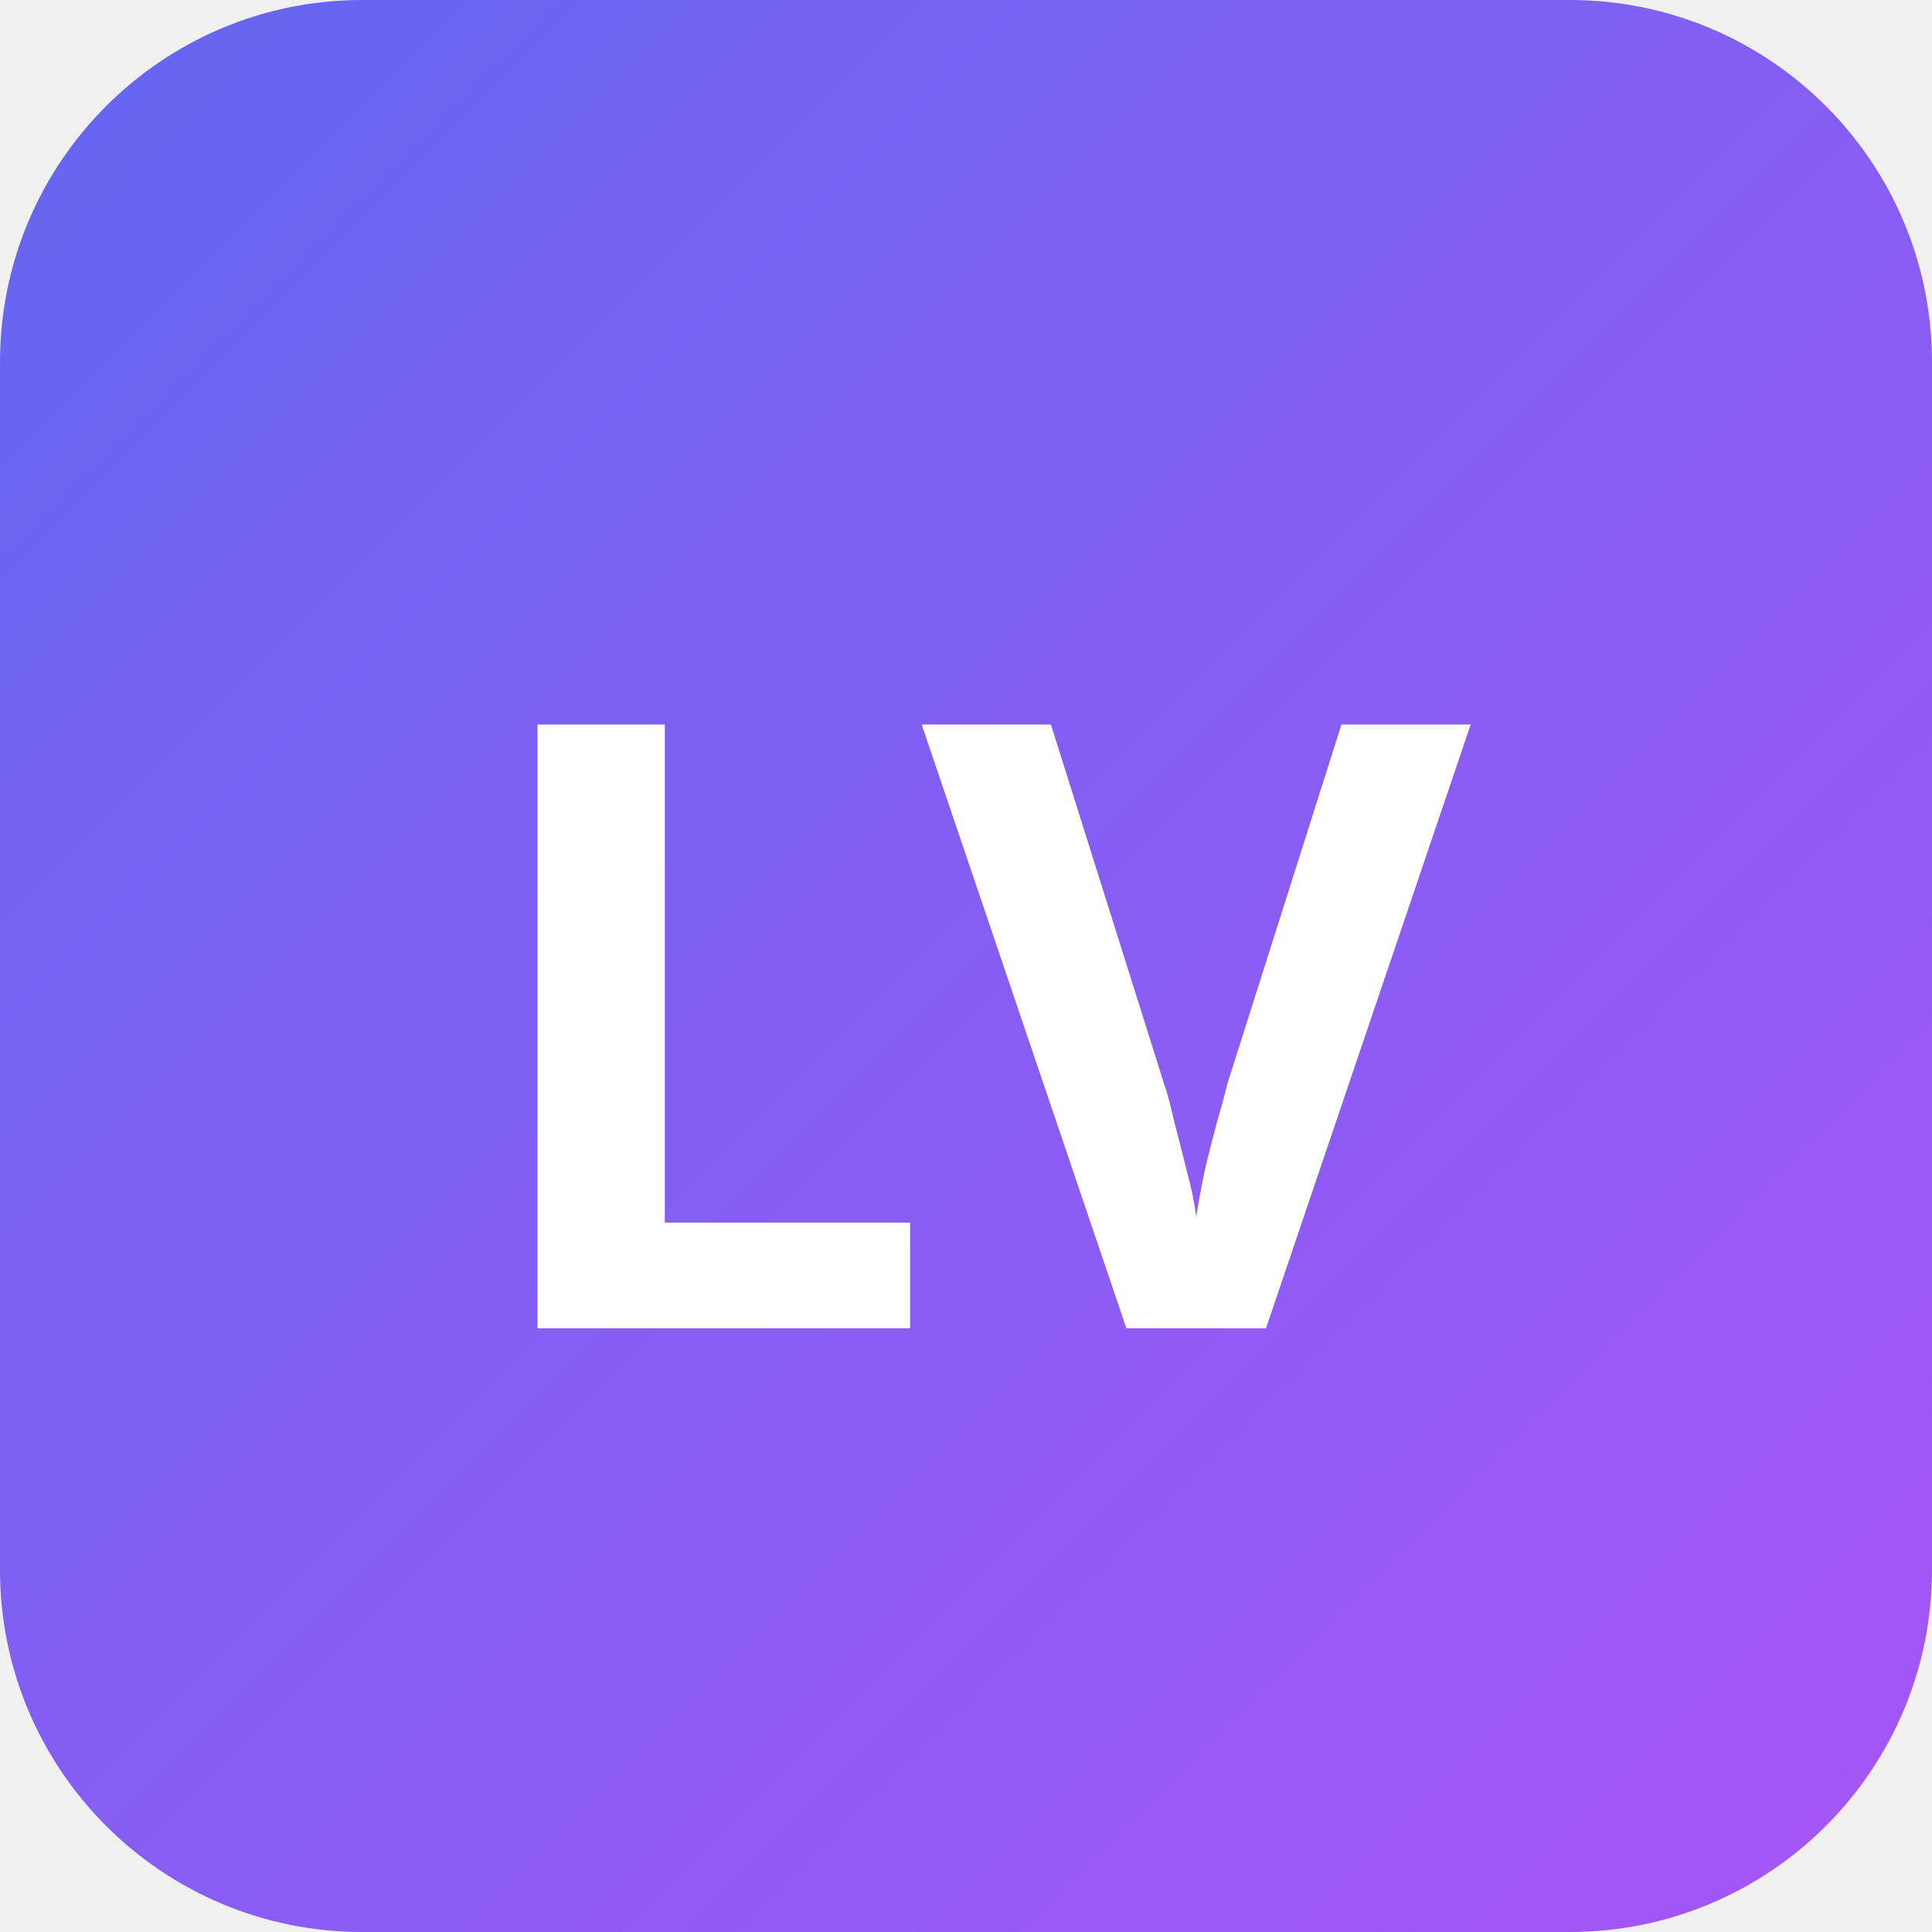
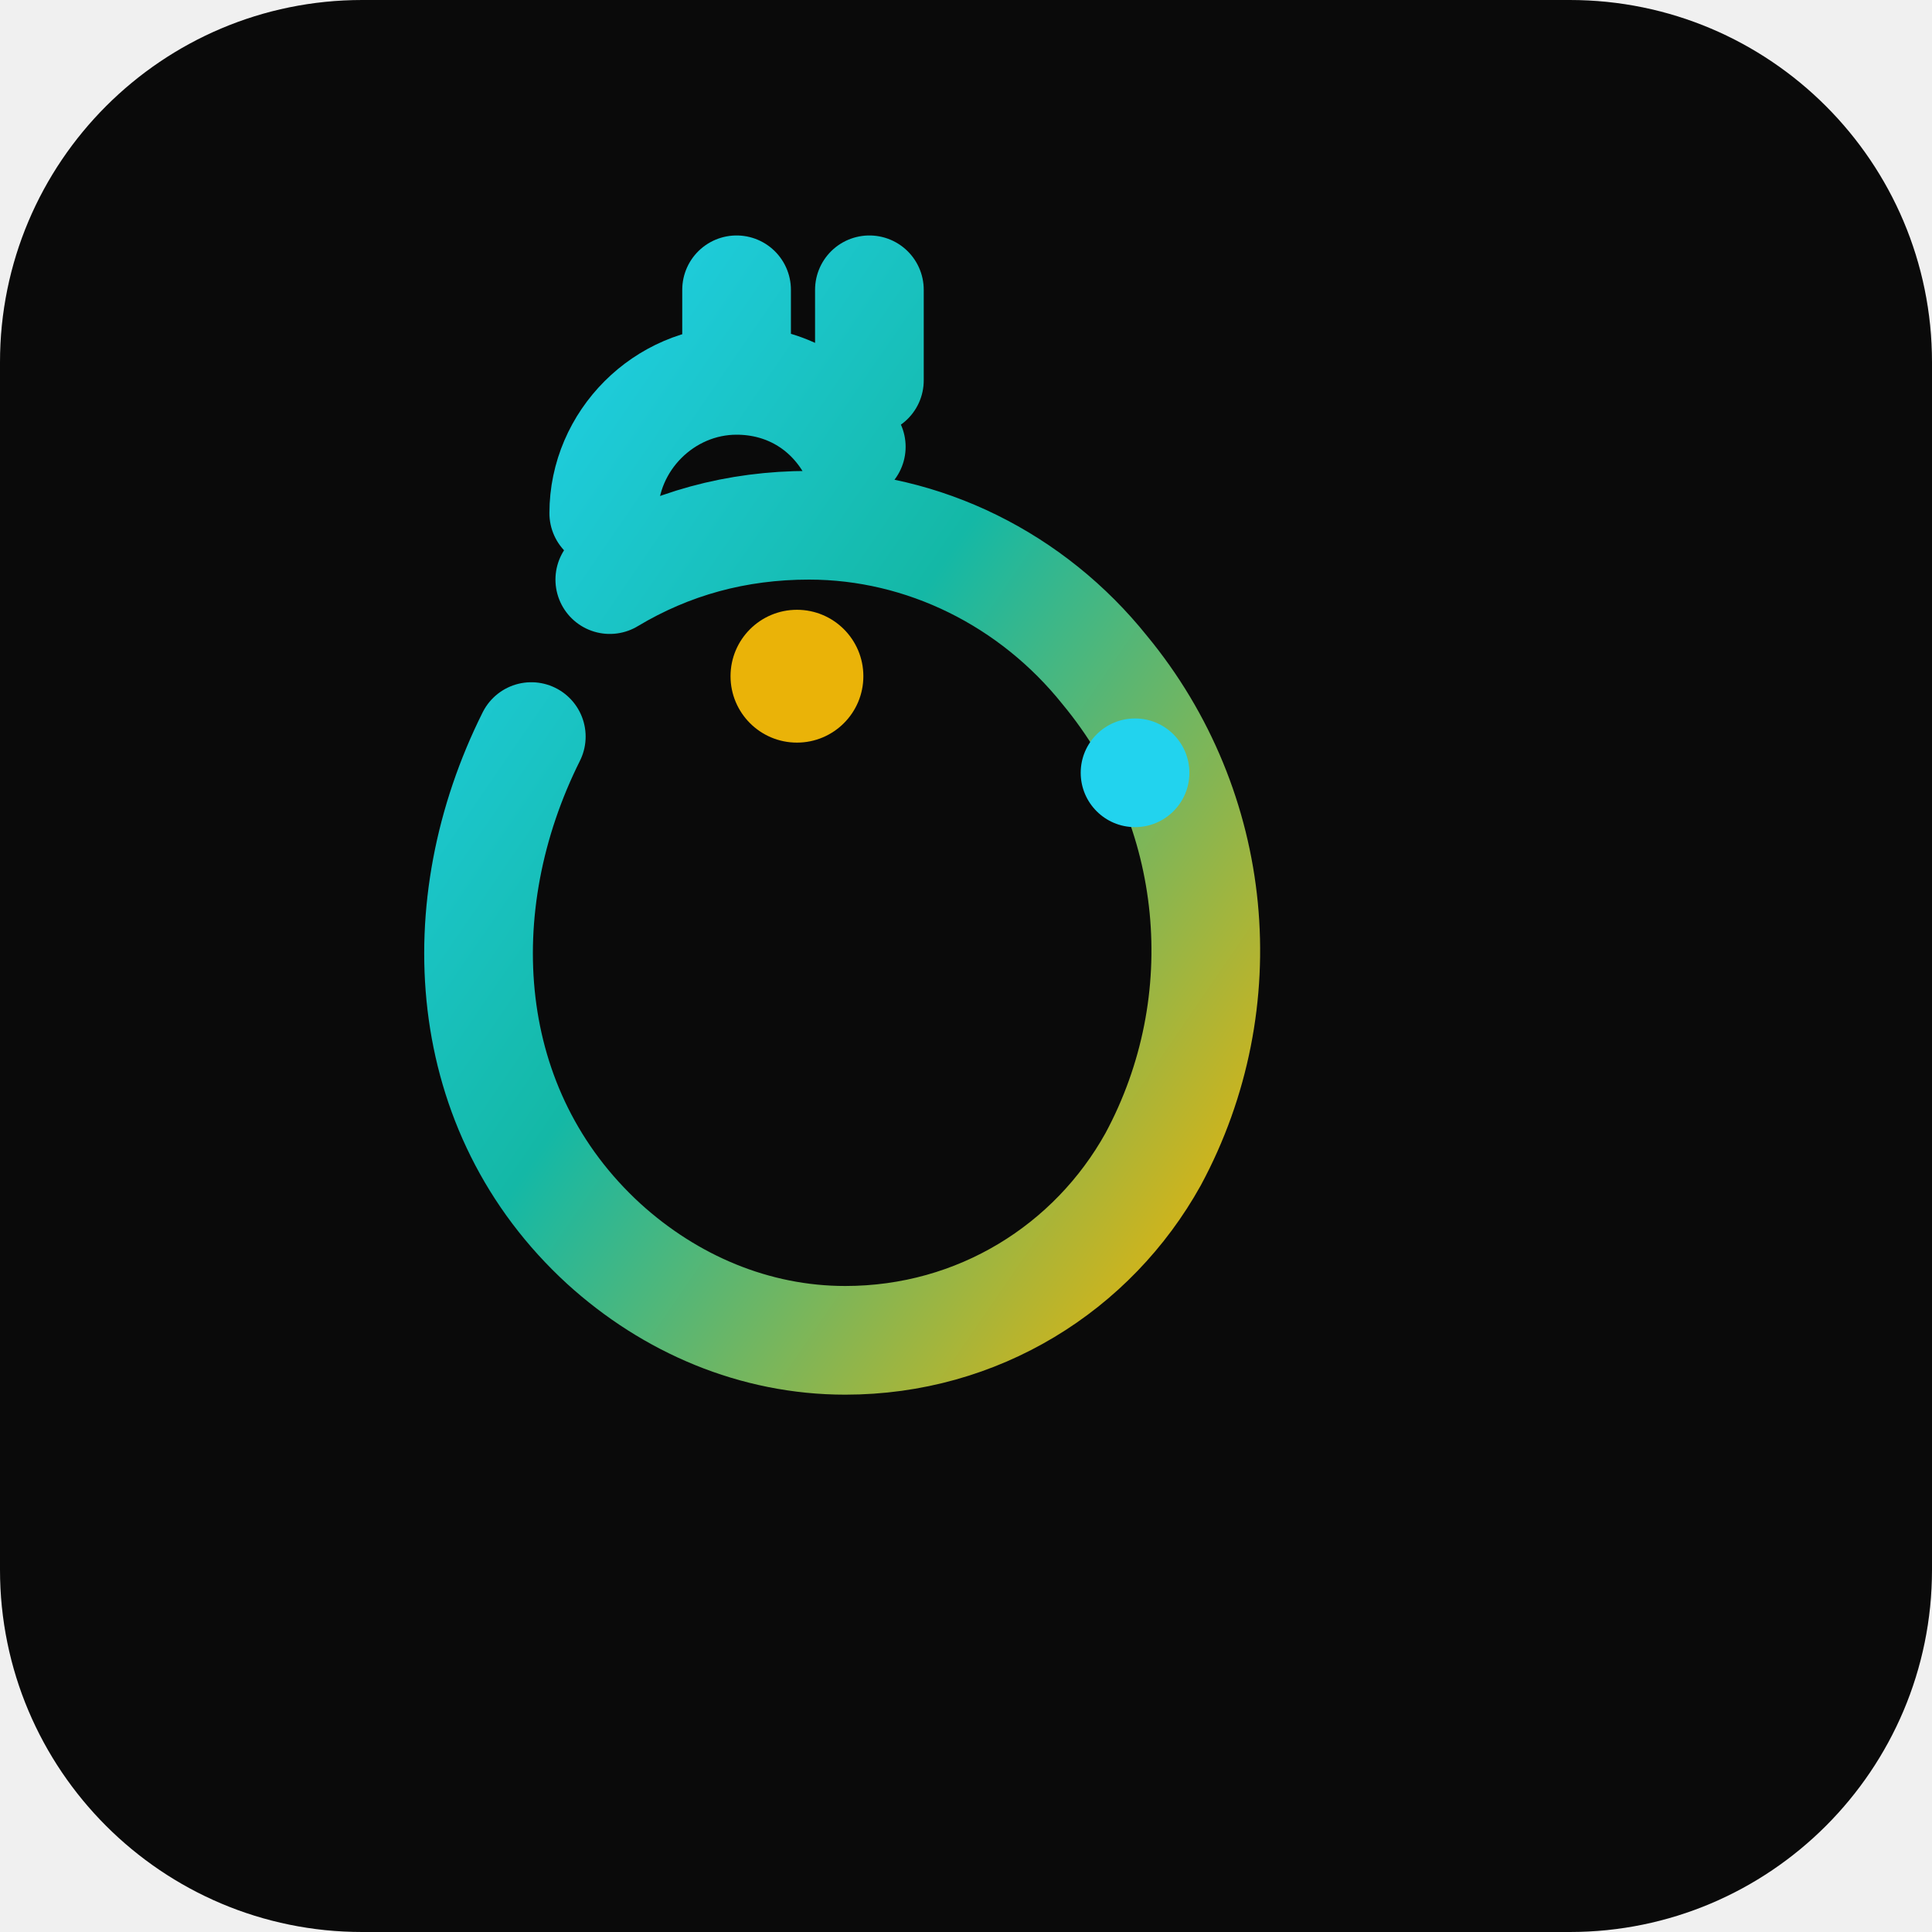
<svg xmlns="http://www.w3.org/2000/svg" viewBox="0 0 32 32">
  <defs>
-     <linearGradient id="g" x1="0%" y1="0%" x2="100%" y2="100%">
-       <stop offset="0%" stop-color="#6366f1" />
-       <stop offset="100%" stop-color="#a855f7" />
+     <linearGradient id="gnomad" x1="0%" y1="0%" x2="100%" y2="100%">
+       <stop offset="0%" stop-color="#22d3ee" />
+       <stop offset="45%" stop-color="#14b8a6" />
+       <stop offset="100%" stop-color="#eab308" />
    </linearGradient>
  </defs>
-   <rect width="32" height="32" rx="6" fill="url(#g)" />
-   <text x="16" y="22" text-anchor="middle" font-family="system-ui" font-weight="700" font-size="14" fill="white">LV</text>
+   <rect width="32" height="32" rx="6" fill="#0a0a0a" />
+   <path fill="none" stroke="url(#gnomad)" stroke-width="1.8" stroke-linecap="round" stroke-linejoin="round" d="M10 8.5c0-1.2 1-2.2 2.2-2.2.8 0 1.5.4 1.9 1.1M12.2 6.3V4.8M14.4 6.3V4.8M8.8 12.2c-1.4 2.8-1.2 6.2 1.2 8.4 1.1 1 2.5 1.6 4 1.6 2.2 0 4.1-1.2 5.1-3 1.4-2.6 1.1-5.8-.8-8.1-1.2-1.5-3-2.4-4.9-2.4-1.2 0-2.3.3-3.3.9" />
+   <circle cx="13.2" cy="11.2" r="1.1" fill="#eab308" />
+   <circle cx="18.8" cy="12.8" r=".9" fill="#22d3ee" />
</svg>
